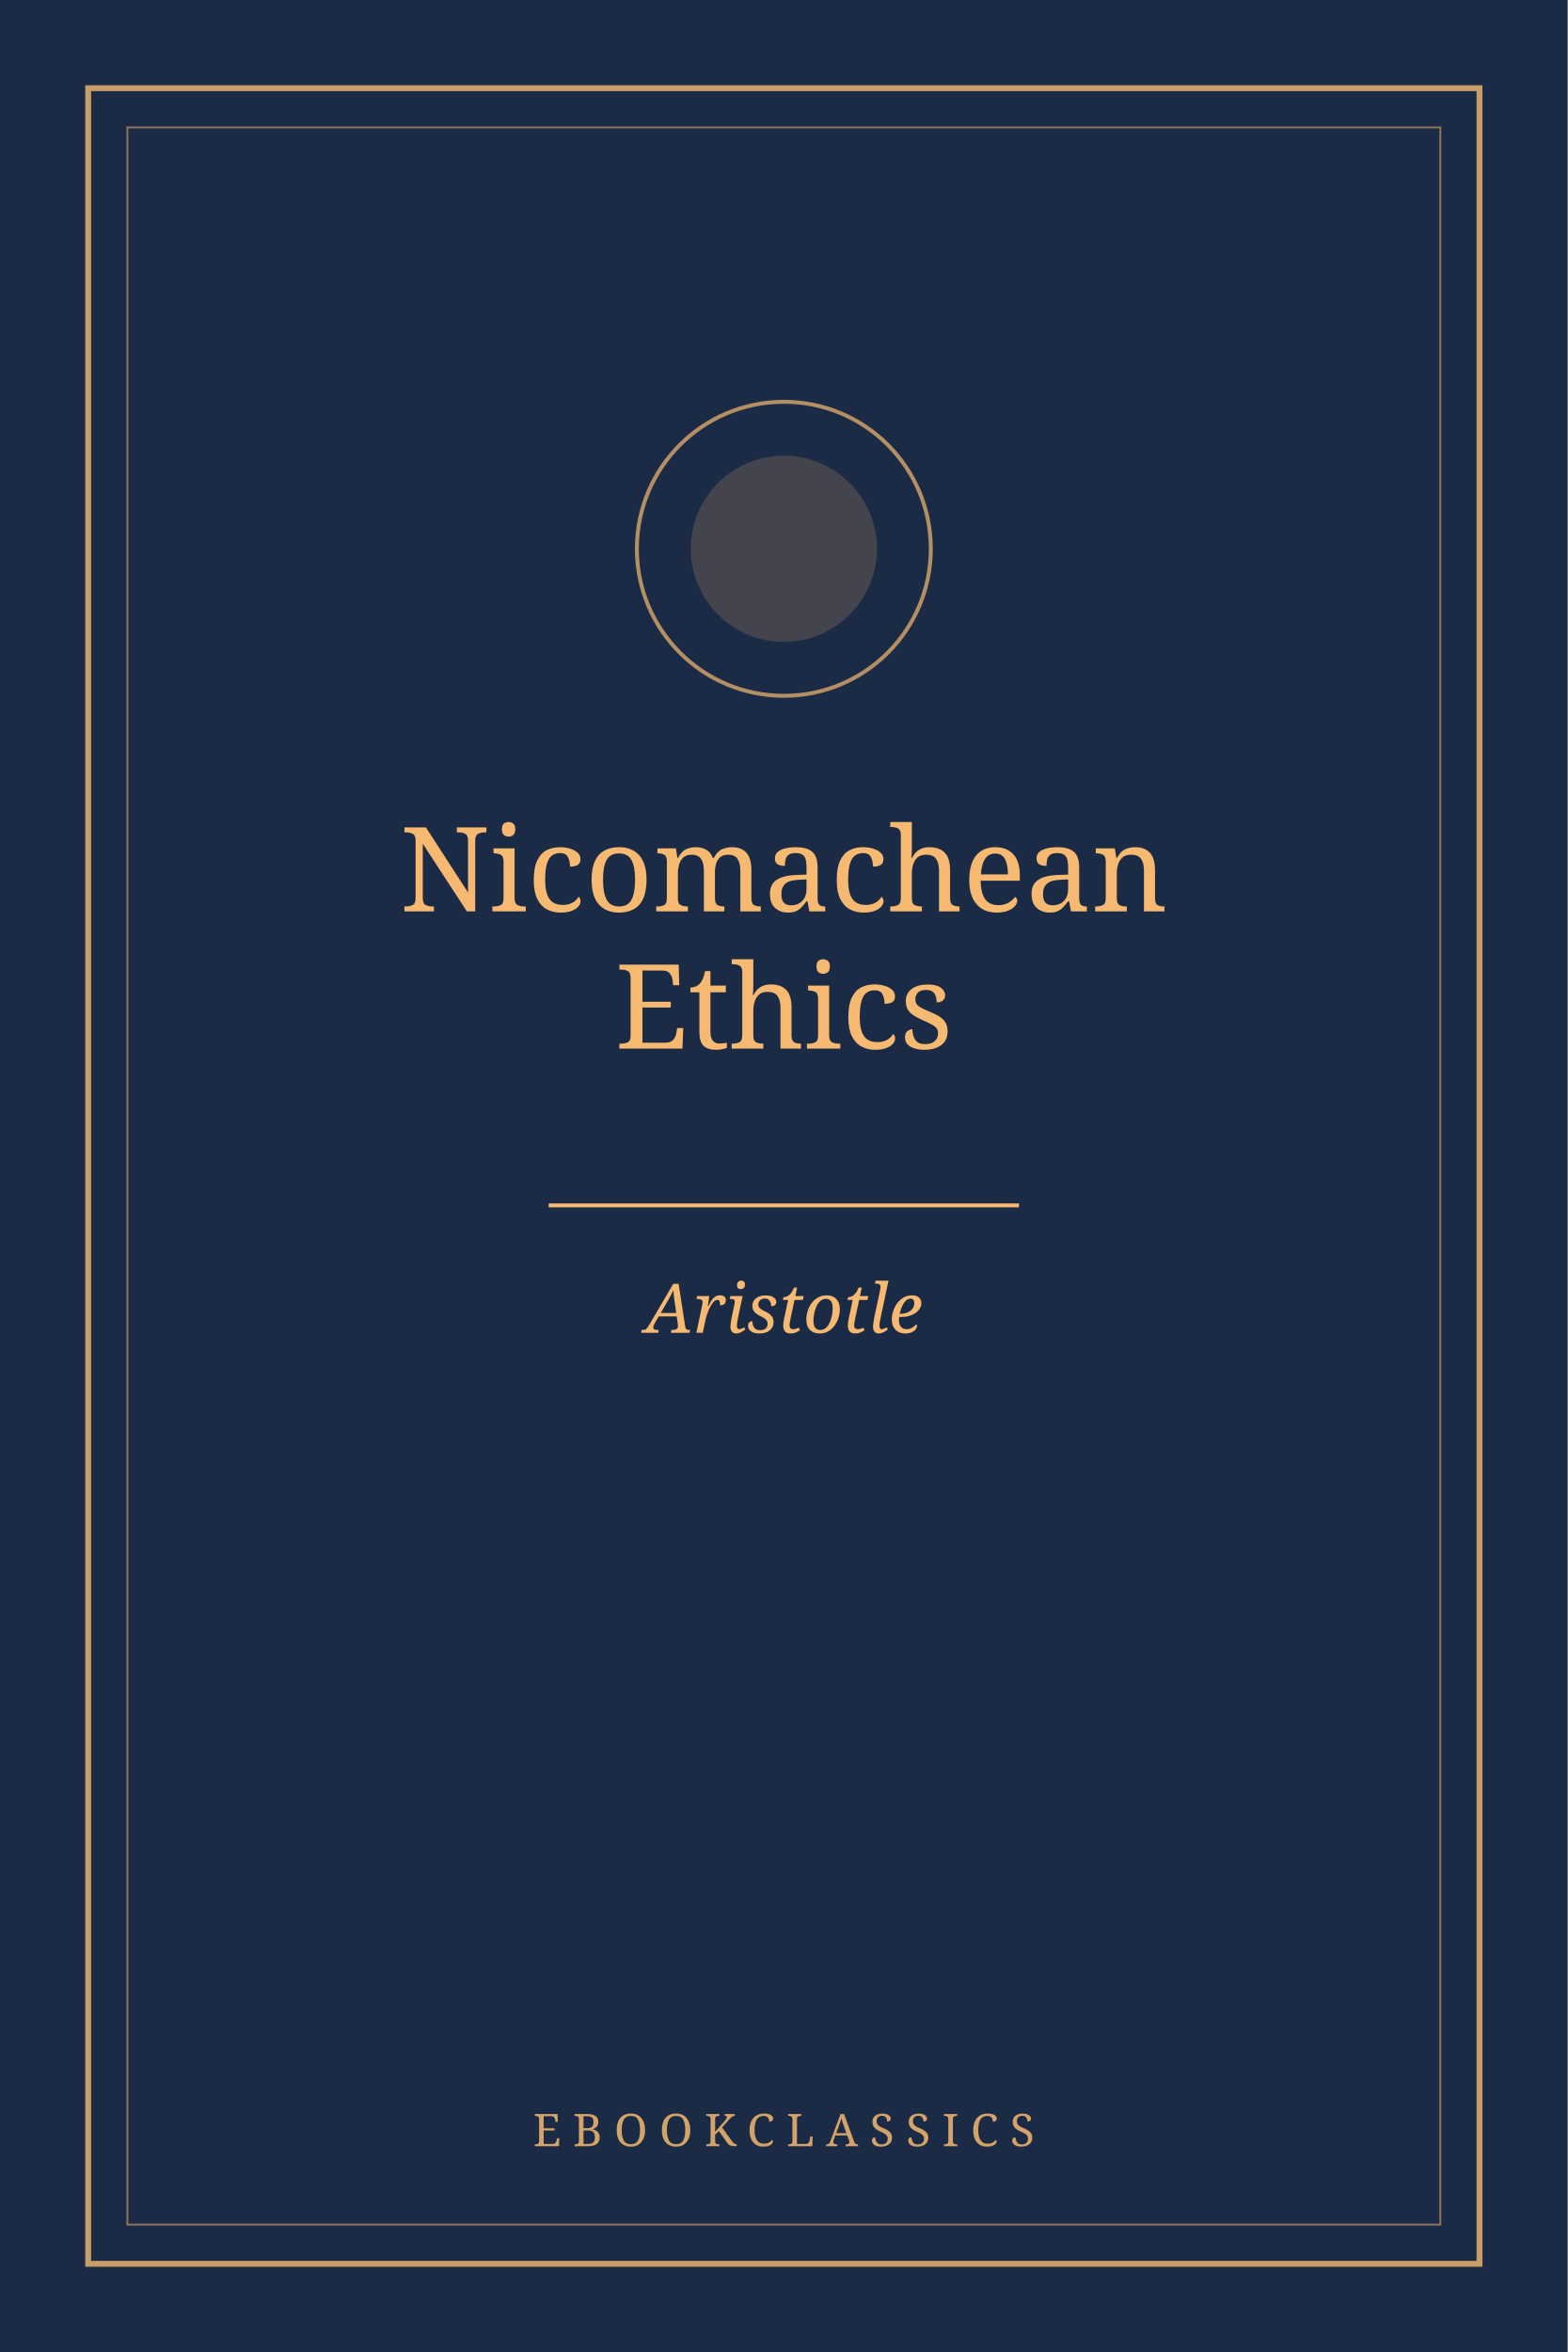
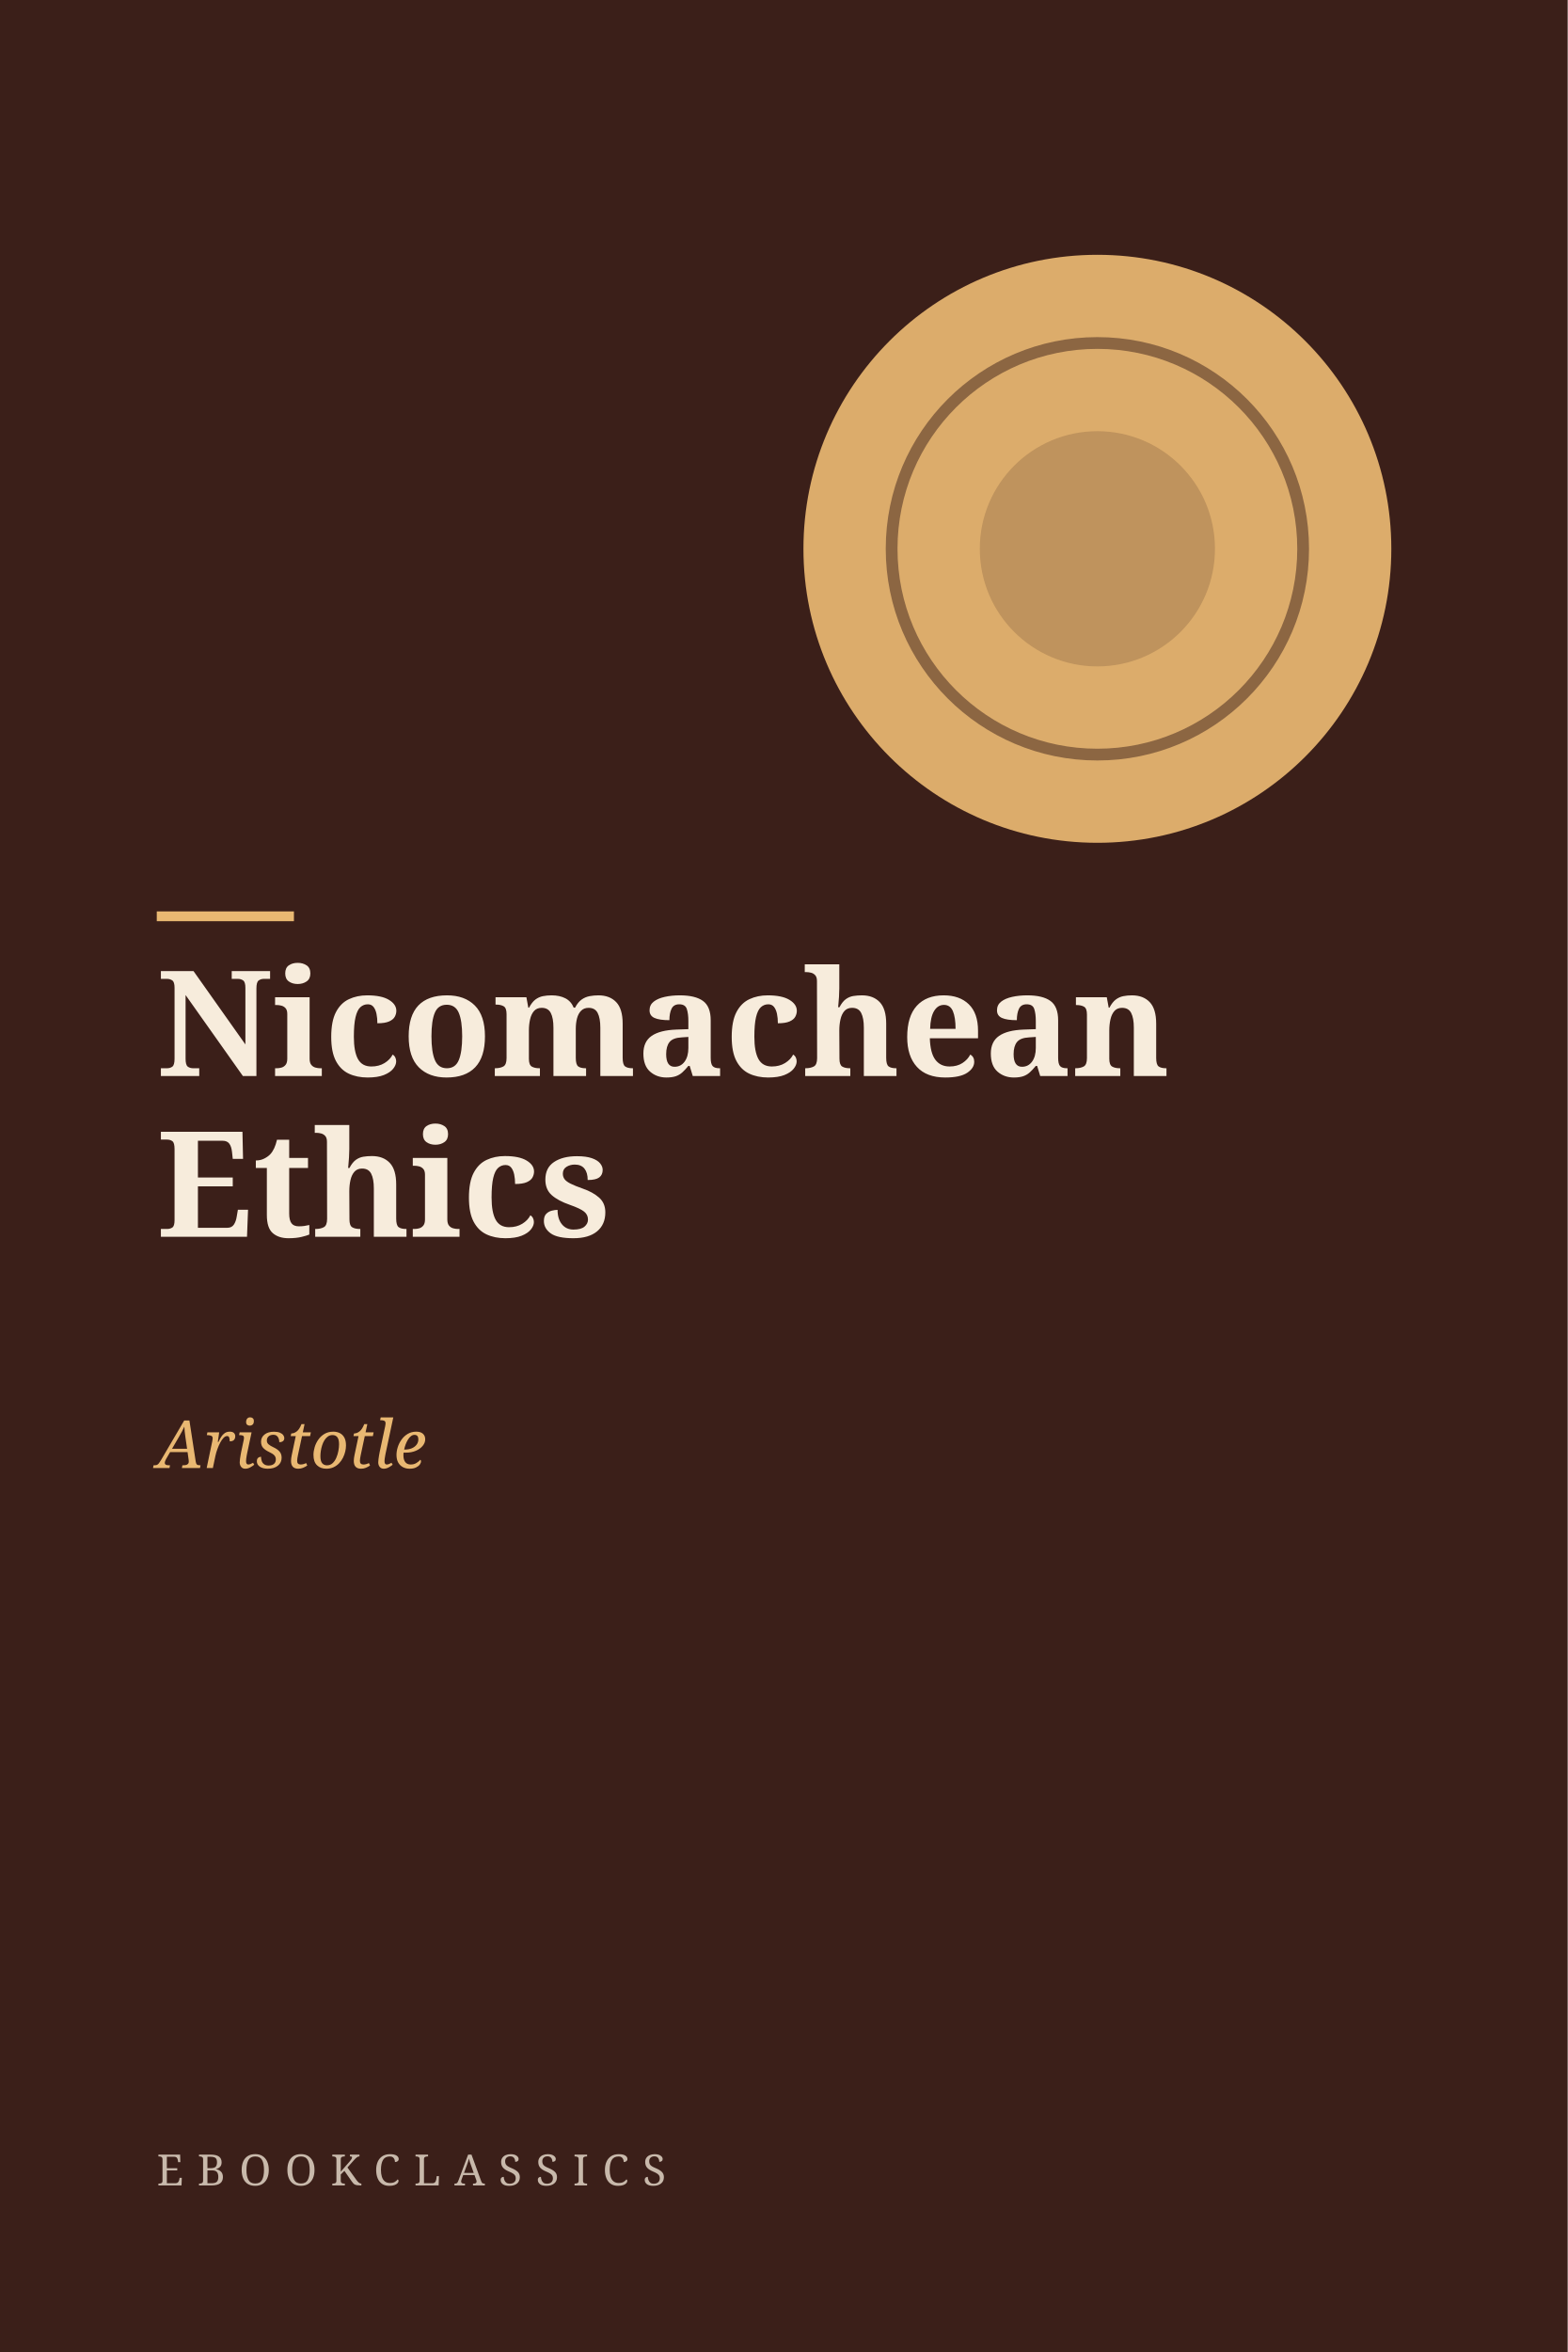
<svg xmlns="http://www.w3.org/2000/svg" width="1600" height="2400" viewBox="0 0 1600 2400">
-   <rect width="1600" height="2400" fill="#1c2b45" />
-   <rect x="90" y="90" width="1420" height="2220" fill="none" stroke="#f5b971" stroke-width="6" opacity=".8" />
-   <rect x="130" y="130" width="1340" height="2140" fill="none" stroke="#f5b971" stroke-width="2" opacity=".5" />
-   <circle cx="800" cy="560" r="150" fill="none" stroke="#f5b971" stroke-width="4" opacity=".7" />
-   <circle cx="800" cy="560" r="95" fill="#f5b971" opacity=".18" />
-   <text x="800" y="930" text-anchor="middle" font-size="120" font-family="Georgia, serif" fill="#f5b971">Nicomachean</text>
-   <text x="800" y="1070" text-anchor="middle" font-size="120" font-family="Georgia, serif" fill="#f5b971">Ethics</text>
-   <line x1="560" y1="1230" x2="1040" y2="1230" stroke="#f5b971" stroke-width="4" />
-   <text x="800" y="1360" text-anchor="middle" font-size="70" font-style="italic" font-family="Georgia, serif" fill="#f5b971">Aristotle</text>
-   <text x="800" y="2190" text-anchor="middle" font-size="46" letter-spacing="12" font-family="Georgia, serif" fill="#f5b971" opacity=".85">EBOOKCLASSICS</text>
+   <rect width="1600" height="2400" fill="#3b1f19" />
+   <circle cx="1120" cy="560" r="300" fill="#e9b872" opacity=".92" />
+   <circle cx="1120" cy="560" r="210" fill="none" stroke="#3b1f19" stroke-width="12" opacity=".5" />
+   <circle cx="1120" cy="560" r="120" fill="#3b1f19" opacity=".18" />
+   <rect x="160" y="930" width="140" height="10" fill="#e9b872" />
+   <text x="160" y="1098" font-size="150" font-weight="600" font-family="Libertinus Serif, Georgia, serif" fill="#f7ecdc">Nicomachean</text>
+   <text x="160" y="1262" font-size="150" font-weight="600" font-family="Libertinus Serif, Georgia, serif" fill="#f7ecdc">Ethics</text>
+   <text x="160" y="1498" font-size="68" font-style="italic" font-family="Libertinus Serif, Georgia, serif" fill="#e9b872">Aristotle</text>
+   <text x="160" y="2230" font-size="44" letter-spacing="14" font-family="Libertinus Serif, Georgia, serif" fill="#f7ecdc" opacity=".75">EBOOKCLASSICS</text>
</svg>
